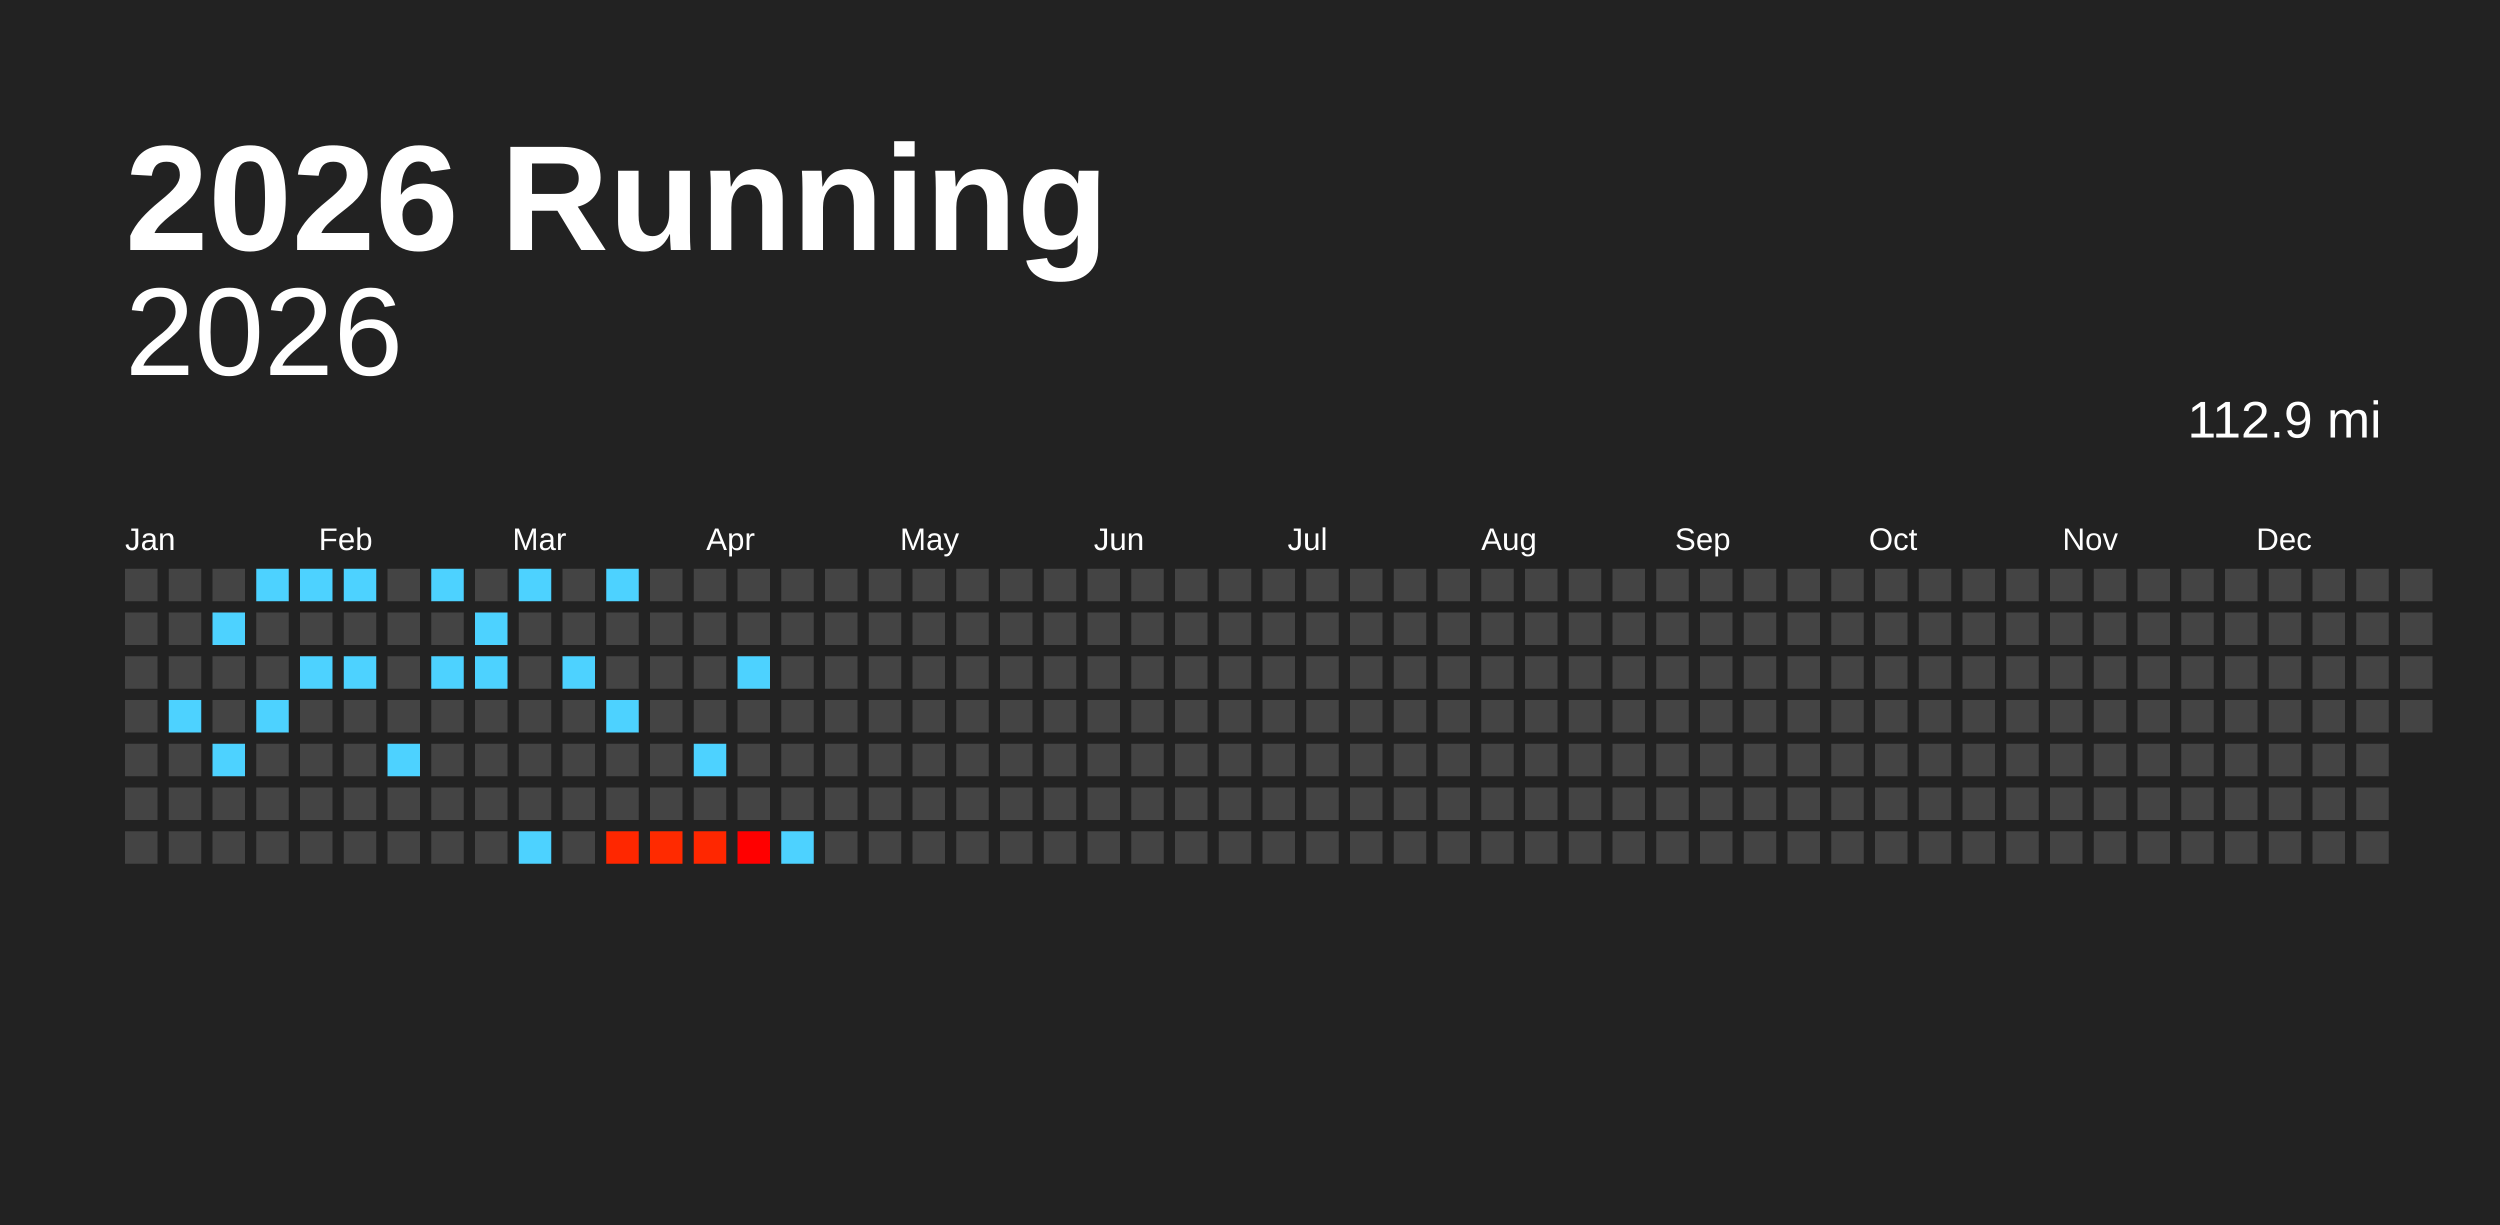
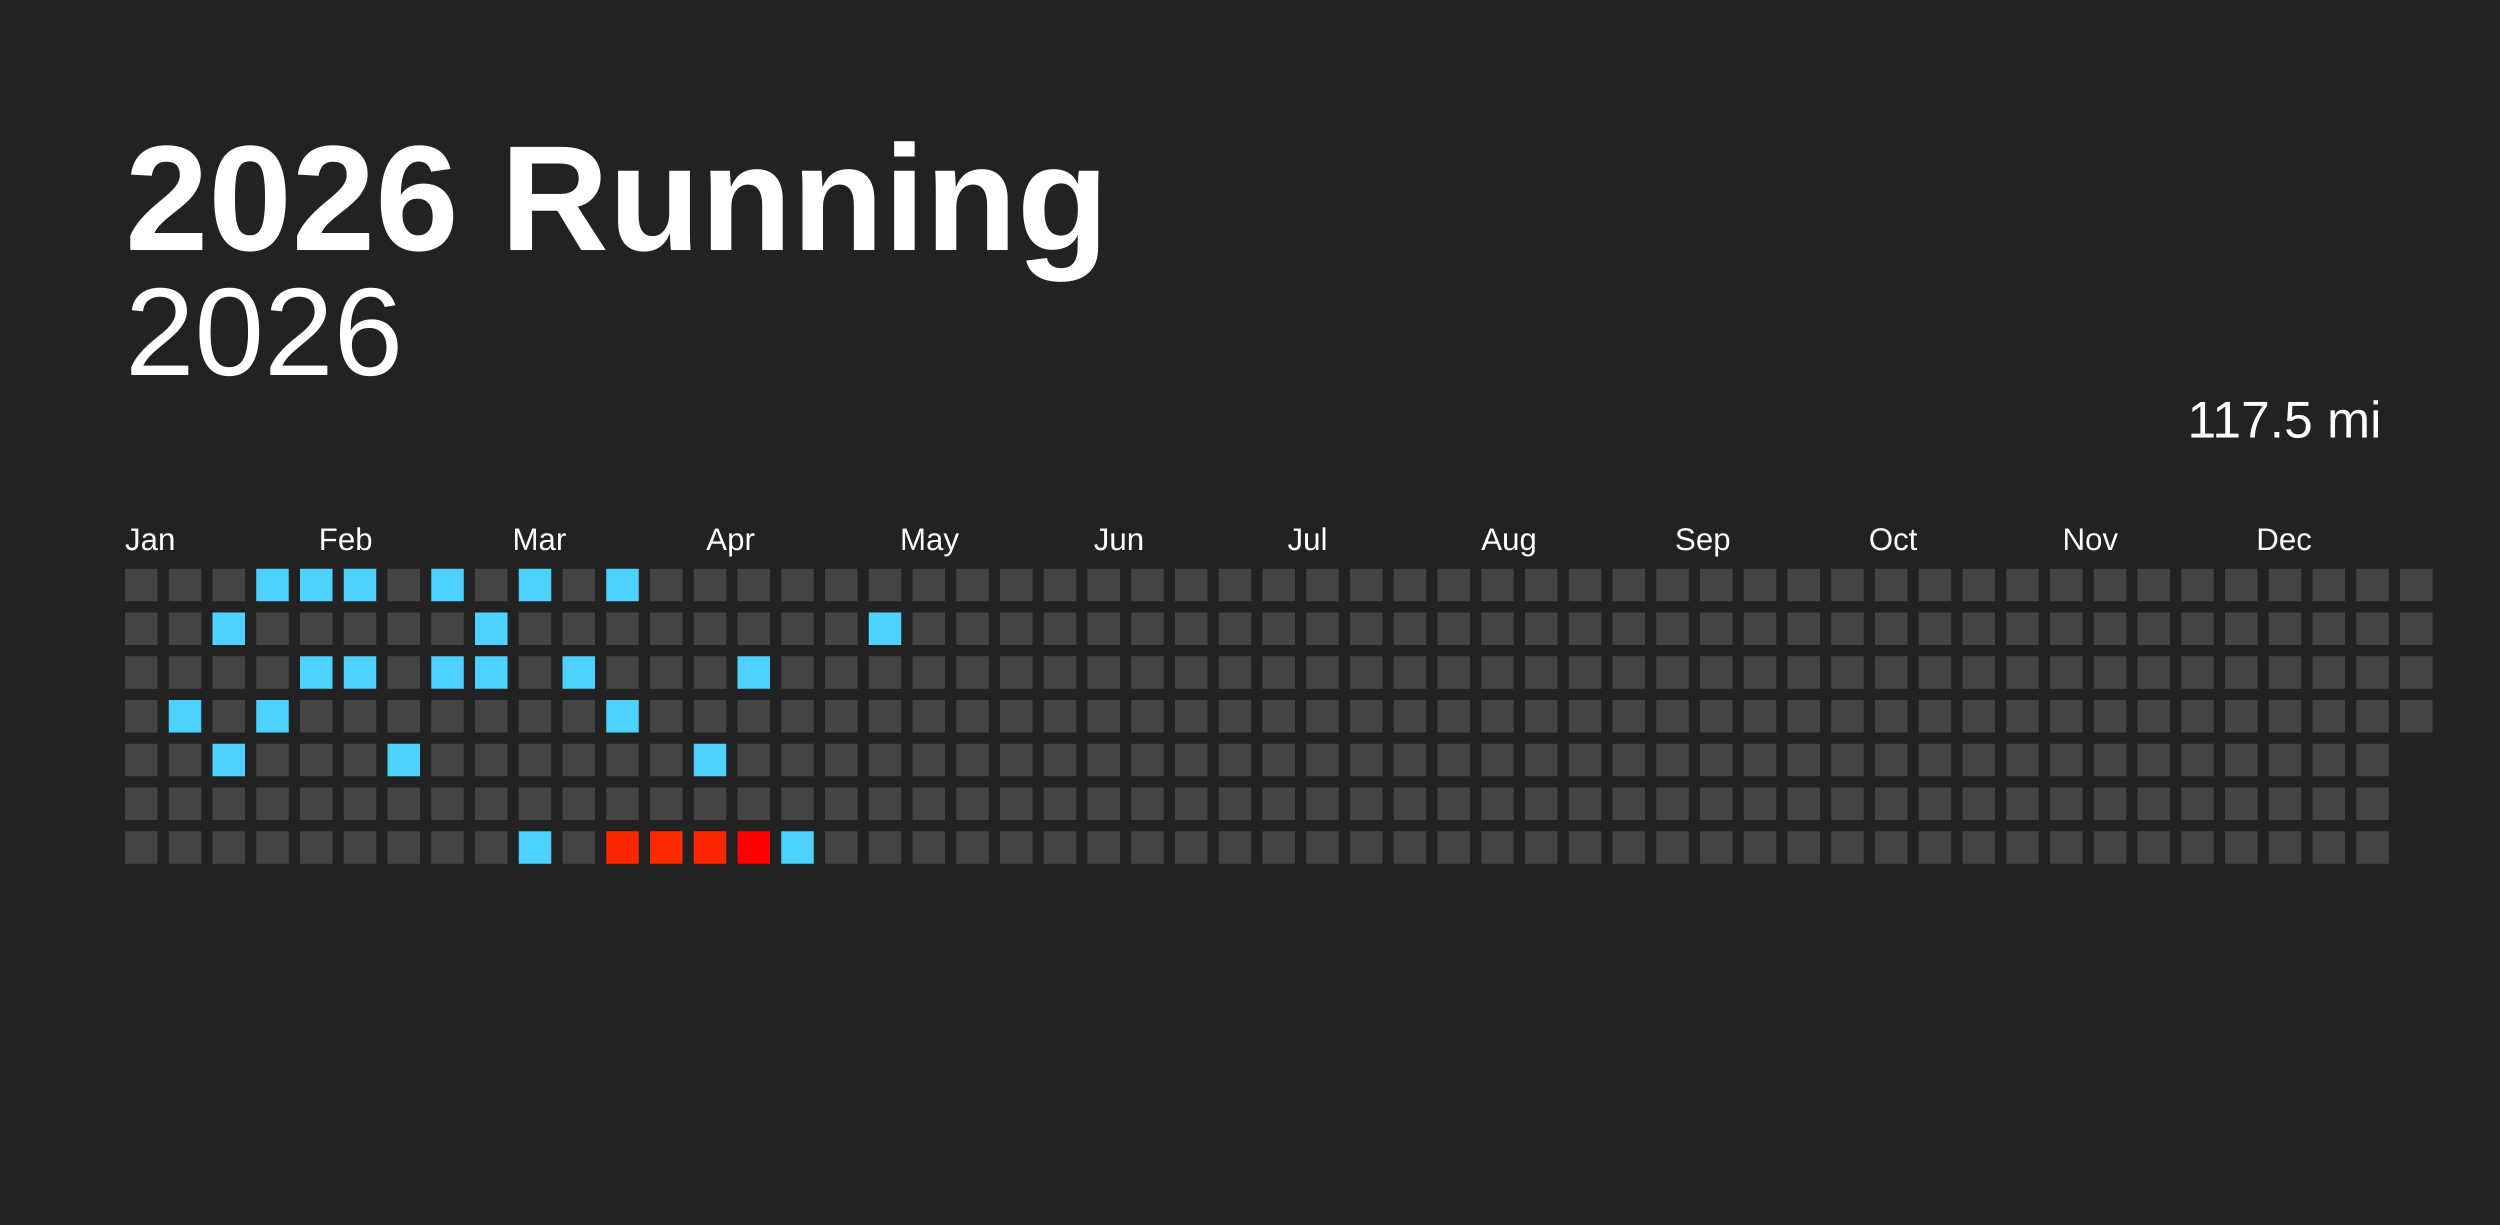
<svg xmlns="http://www.w3.org/2000/svg" baseProfile="full" height="98mm" version="1.1" viewBox="0,0,200,98" width="200mm">
  <defs />
  <rect fill="#222222" height="98" width="200" x="0" y="0" />
  <text fill="#FFFFFF" style="font-size:12px; font-family:Arial; font-weight:bold;" x="10" y="20">2026 Running</text>
  <text alignment-baseline="hanging" fill="#FFFFFF" style="font-size:10.0px; font-family:Arial;" x="10" y="30">2026</text>
-   <text alignment-baseline="hanging" fill="#FFFFFF" style="font-size:4.125px; font-family:Arial;" x="175" y="35">112.9 mi</text>
+   <text alignment-baseline="hanging" fill="#FFFFFF" style="font-size:4.125px; font-family:Arial;" x="175" y="35">117.5 mi</text>
  <text fill="#FFFFFF" style="font-size:2.5px; font-family:Arial" x="10.0" y="44">Jan</text>
  <text fill="#FFFFFF" style="font-size:2.5px; font-family:Arial" x="25.5" y="44">Feb</text>
  <text fill="#FFFFFF" style="font-size:2.5px; font-family:Arial" x="41.0" y="44">Mar</text>
  <text fill="#FFFFFF" style="font-size:2.5px; font-family:Arial" x="56.5" y="44">Apr</text>
  <text fill="#FFFFFF" style="font-size:2.5px; font-family:Arial" x="72.0" y="44">May</text>
  <text fill="#FFFFFF" style="font-size:2.5px; font-family:Arial" x="87.5" y="44">Jun</text>
  <text fill="#FFFFFF" style="font-size:2.5px; font-family:Arial" x="103.0" y="44">Jul</text>
  <text fill="#FFFFFF" style="font-size:2.5px; font-family:Arial" x="118.5" y="44">Aug</text>
  <text fill="#FFFFFF" style="font-size:2.5px; font-family:Arial" x="134.0" y="44">Sep</text>
  <text fill="#FFFFFF" style="font-size:2.5px; font-family:Arial" x="149.5" y="44">Oct</text>
  <text fill="#FFFFFF" style="font-size:2.5px; font-family:Arial" x="165.0" y="44">Nov</text>
  <text fill="#FFFFFF" style="font-size:2.5px; font-family:Arial" x="180.5" y="44">Dec</text>
  <rect fill="#444444" height="2.6" width="2.6" x="10.0" y="45.5" />
  <rect fill="#444444" height="2.6" width="2.6" x="10.0" y="49.0" />
  <rect fill="#444444" height="2.6" width="2.6" x="10.0" y="52.5" />
  <rect fill="#444444" height="2.6" width="2.6" x="10.0" y="56.0" />
  <rect fill="#444444" height="2.6" width="2.6" x="10.0" y="59.5" />
  <rect fill="#444444" height="2.6" width="2.6" x="10.0" y="63.0" />
  <rect fill="#444444" height="2.6" width="2.6" x="10.0" y="66.5" />
  <rect fill="#444444" height="2.6" width="2.6" x="13.5" y="45.5" />
  <rect fill="#444444" height="2.6" width="2.6" x="13.5" y="49.0" />
  <rect fill="#444444" height="2.6" width="2.6" x="13.5" y="52.5" />
  <rect fill="#4dd2ff" height="2.6" width="2.6" x="13.5" y="56.0" />
  <rect fill="#444444" height="2.6" width="2.6" x="13.5" y="59.5" />
  <rect fill="#444444" height="2.6" width="2.6" x="13.5" y="63.0" />
  <rect fill="#444444" height="2.6" width="2.6" x="13.5" y="66.5" />
  <rect fill="#444444" height="2.6" width="2.6" x="17.0" y="45.5" />
  <rect fill="#4dd2ff" height="2.6" width="2.6" x="17.0" y="49.0" />
  <rect fill="#444444" height="2.6" width="2.6" x="17.0" y="52.5" />
  <rect fill="#444444" height="2.6" width="2.6" x="17.0" y="56.0" />
  <rect fill="#4dd2ff" height="2.6" width="2.6" x="17.0" y="59.5" />
  <rect fill="#444444" height="2.6" width="2.6" x="17.0" y="63.0" />
  <rect fill="#444444" height="2.6" width="2.6" x="17.0" y="66.5" />
  <rect fill="#4dd2ff" height="2.6" width="2.6" x="20.5" y="45.5" />
  <rect fill="#444444" height="2.6" width="2.6" x="20.5" y="49.0" />
  <rect fill="#444444" height="2.6" width="2.6" x="20.5" y="52.5" />
  <rect fill="#4dd2ff" height="2.6" width="2.6" x="20.5" y="56.0" />
  <rect fill="#444444" height="2.6" width="2.6" x="20.5" y="59.5" />
  <rect fill="#444444" height="2.6" width="2.6" x="20.5" y="63.0" />
  <rect fill="#444444" height="2.6" width="2.6" x="20.5" y="66.5" />
  <rect fill="#4dd2ff" height="2.6" width="2.6" x="24.0" y="45.5" />
  <rect fill="#444444" height="2.6" width="2.6" x="24.0" y="49.0" />
  <rect fill="#4dd2ff" height="2.6" width="2.6" x="24.0" y="52.5" />
  <rect fill="#444444" height="2.6" width="2.6" x="24.0" y="56.0" />
  <rect fill="#444444" height="2.6" width="2.6" x="24.0" y="59.5" />
  <rect fill="#444444" height="2.6" width="2.6" x="24.0" y="63.0" />
  <rect fill="#444444" height="2.6" width="2.6" x="24.0" y="66.5" />
  <rect fill="#4dd2ff" height="2.6" width="2.6" x="27.5" y="45.5" />
  <rect fill="#444444" height="2.6" width="2.6" x="27.5" y="49.0" />
  <rect fill="#4dd2ff" height="2.6" width="2.6" x="27.5" y="52.5" />
  <rect fill="#444444" height="2.6" width="2.6" x="27.5" y="56.0" />
  <rect fill="#444444" height="2.6" width="2.6" x="27.5" y="59.5" />
  <rect fill="#444444" height="2.6" width="2.6" x="27.5" y="63.0" />
  <rect fill="#444444" height="2.6" width="2.6" x="27.5" y="66.5" />
  <rect fill="#444444" height="2.6" width="2.6" x="31.0" y="45.5" />
  <rect fill="#444444" height="2.6" width="2.6" x="31.0" y="49.0" />
  <rect fill="#444444" height="2.6" width="2.6" x="31.0" y="52.5" />
  <rect fill="#444444" height="2.6" width="2.6" x="31.0" y="56.0" />
  <rect fill="#4dd2ff" height="2.6" width="2.6" x="31.0" y="59.5" />
  <rect fill="#444444" height="2.6" width="2.6" x="31.0" y="63.0" />
  <rect fill="#444444" height="2.6" width="2.6" x="31.0" y="66.5" />
  <rect fill="#4dd2ff" height="2.6" width="2.6" x="34.5" y="45.5" />
  <rect fill="#444444" height="2.6" width="2.6" x="34.5" y="49.0" />
  <rect fill="#4dd2ff" height="2.6" width="2.6" x="34.5" y="52.5" />
  <rect fill="#444444" height="2.6" width="2.6" x="34.5" y="56.0" />
  <rect fill="#444444" height="2.6" width="2.6" x="34.5" y="59.5" />
  <rect fill="#444444" height="2.6" width="2.6" x="34.5" y="63.0" />
  <rect fill="#444444" height="2.6" width="2.6" x="34.5" y="66.5" />
  <rect fill="#444444" height="2.6" width="2.6" x="38.0" y="45.5" />
  <rect fill="#4dd2ff" height="2.6" width="2.6" x="38.0" y="49.0" />
  <rect fill="#4dd2ff" height="2.6" width="2.6" x="38.0" y="52.5" />
  <rect fill="#444444" height="2.6" width="2.6" x="38.0" y="56.0" />
  <rect fill="#444444" height="2.6" width="2.6" x="38.0" y="59.5" />
  <rect fill="#444444" height="2.6" width="2.6" x="38.0" y="63.0" />
  <rect fill="#444444" height="2.6" width="2.6" x="38.0" y="66.5" />
  <rect fill="#4dd2ff" height="2.6" width="2.6" x="41.5" y="45.5" />
  <rect fill="#444444" height="2.6" width="2.6" x="41.5" y="49.0" />
  <rect fill="#444444" height="2.6" width="2.6" x="41.5" y="52.5" />
  <rect fill="#444444" height="2.6" width="2.6" x="41.5" y="56.0" />
  <rect fill="#444444" height="2.6" width="2.6" x="41.5" y="59.5" />
  <rect fill="#444444" height="2.6" width="2.6" x="41.5" y="63.0" />
  <rect fill="#4dd2ff" height="2.6" width="2.6" x="41.5" y="66.5" />
  <rect fill="#444444" height="2.6" width="2.6" x="45.0" y="45.5" />
  <rect fill="#444444" height="2.6" width="2.6" x="45.0" y="49.0" />
  <rect fill="#4dd2ff" height="2.6" width="2.6" x="45.0" y="52.5" />
  <rect fill="#444444" height="2.6" width="2.6" x="45.0" y="56.0" />
  <rect fill="#444444" height="2.6" width="2.6" x="45.0" y="59.5" />
  <rect fill="#444444" height="2.6" width="2.6" x="45.0" y="63.0" />
  <rect fill="#444444" height="2.6" width="2.6" x="45.0" y="66.5" />
  <rect fill="#4dd2ff" height="2.6" width="2.6" x="48.5" y="45.5" />
  <rect fill="#444444" height="2.6" width="2.6" x="48.5" y="49.0" />
  <rect fill="#444444" height="2.6" width="2.6" x="48.5" y="52.5" />
  <rect fill="#4dd2ff" height="2.6" width="2.6" x="48.5" y="56.0" />
  <rect fill="#444444" height="2.6" width="2.6" x="48.5" y="59.5" />
  <rect fill="#444444" height="2.6" width="2.6" x="48.5" y="63.0" />
  <rect fill="#ff2700" height="2.6" width="2.6" x="48.5" y="66.5" />
  <rect fill="#444444" height="2.6" width="2.6" x="52.0" y="45.5" />
  <rect fill="#444444" height="2.6" width="2.6" x="52.0" y="49.0" />
  <rect fill="#444444" height="2.6" width="2.6" x="52.0" y="52.5" />
  <rect fill="#444444" height="2.6" width="2.6" x="52.0" y="56.0" />
  <rect fill="#444444" height="2.6" width="2.6" x="52.0" y="59.5" />
  <rect fill="#444444" height="2.6" width="2.6" x="52.0" y="63.0" />
  <rect fill="#ff2a00" height="2.6" width="2.6" x="52.0" y="66.5" />
  <rect fill="#444444" height="2.6" width="2.6" x="55.5" y="45.5" />
  <rect fill="#444444" height="2.6" width="2.6" x="55.5" y="49.0" />
  <rect fill="#444444" height="2.6" width="2.6" x="55.5" y="52.5" />
  <rect fill="#444444" height="2.6" width="2.6" x="55.5" y="56.0" />
  <rect fill="#4dd2ff" height="2.6" width="2.6" x="55.5" y="59.5" />
  <rect fill="#444444" height="2.6" width="2.6" x="55.5" y="63.0" />
  <rect fill="#ff2700" height="2.6" width="2.6" x="55.5" y="66.5" />
  <rect fill="#444444" height="2.6" width="2.6" x="59.0" y="45.5" />
  <rect fill="#444444" height="2.6" width="2.6" x="59.0" y="49.0" />
  <rect fill="#4dd2ff" height="2.6" width="2.6" x="59.0" y="52.5" />
  <rect fill="#444444" height="2.6" width="2.6" x="59.0" y="56.0" />
  <rect fill="#444444" height="2.6" width="2.6" x="59.0" y="59.5" />
  <rect fill="#444444" height="2.6" width="2.6" x="59.0" y="63.0" />
  <rect fill="#ff0000" height="2.6" width="2.6" x="59.0" y="66.5" />
  <rect fill="#444444" height="2.6" width="2.6" x="62.5" y="45.5" />
  <rect fill="#444444" height="2.6" width="2.6" x="62.5" y="49.0" />
  <rect fill="#444444" height="2.6" width="2.6" x="62.5" y="52.5" />
  <rect fill="#444444" height="2.6" width="2.6" x="62.5" y="56.0" />
  <rect fill="#444444" height="2.6" width="2.6" x="62.5" y="59.5" />
  <rect fill="#444444" height="2.6" width="2.6" x="62.5" y="63.0" />
  <rect fill="#4dd2ff" height="2.6" width="2.6" x="62.5" y="66.5" />
  <rect fill="#444444" height="2.6" width="2.6" x="66.0" y="45.5" />
  <rect fill="#444444" height="2.6" width="2.6" x="66.0" y="49.0" />
  <rect fill="#444444" height="2.6" width="2.6" x="66.0" y="52.5" />
  <rect fill="#444444" height="2.6" width="2.6" x="66.0" y="56.0" />
  <rect fill="#444444" height="2.6" width="2.6" x="66.0" y="59.5" />
  <rect fill="#444444" height="2.6" width="2.6" x="66.0" y="63.0" />
  <rect fill="#444444" height="2.6" width="2.6" x="66.0" y="66.5" />
  <rect fill="#444444" height="2.6" width="2.6" x="69.5" y="45.5" />
-   <rect fill="#444444" height="2.6" width="2.6" x="69.5" y="49.0" />
+   <rect fill="#4dd2ff" height="2.6" width="2.6" x="69.5" y="49.0" />
  <rect fill="#444444" height="2.6" width="2.6" x="69.5" y="52.5" />
  <rect fill="#444444" height="2.6" width="2.6" x="69.5" y="56.0" />
  <rect fill="#444444" height="2.6" width="2.6" x="69.5" y="59.5" />
  <rect fill="#444444" height="2.6" width="2.6" x="69.5" y="63.0" />
  <rect fill="#444444" height="2.6" width="2.6" x="69.5" y="66.5" />
  <rect fill="#444444" height="2.6" width="2.6" x="73.0" y="45.5" />
  <rect fill="#444444" height="2.6" width="2.6" x="73.0" y="49.0" />
  <rect fill="#444444" height="2.6" width="2.6" x="73.0" y="52.5" />
  <rect fill="#444444" height="2.6" width="2.6" x="73.0" y="56.0" />
  <rect fill="#444444" height="2.6" width="2.6" x="73.0" y="59.5" />
  <rect fill="#444444" height="2.6" width="2.6" x="73.0" y="63.0" />
  <rect fill="#444444" height="2.6" width="2.6" x="73.0" y="66.5" />
  <rect fill="#444444" height="2.6" width="2.6" x="76.5" y="45.5" />
  <rect fill="#444444" height="2.6" width="2.6" x="76.5" y="49.0" />
  <rect fill="#444444" height="2.6" width="2.6" x="76.5" y="52.5" />
  <rect fill="#444444" height="2.6" width="2.6" x="76.5" y="56.0" />
  <rect fill="#444444" height="2.6" width="2.6" x="76.5" y="59.5" />
  <rect fill="#444444" height="2.6" width="2.6" x="76.5" y="63.0" />
  <rect fill="#444444" height="2.6" width="2.6" x="76.5" y="66.5" />
  <rect fill="#444444" height="2.6" width="2.6" x="80.0" y="45.5" />
  <rect fill="#444444" height="2.6" width="2.6" x="80.0" y="49.0" />
  <rect fill="#444444" height="2.6" width="2.6" x="80.0" y="52.5" />
  <rect fill="#444444" height="2.6" width="2.6" x="80.0" y="56.0" />
  <rect fill="#444444" height="2.6" width="2.6" x="80.0" y="59.5" />
  <rect fill="#444444" height="2.6" width="2.6" x="80.0" y="63.0" />
  <rect fill="#444444" height="2.6" width="2.6" x="80.0" y="66.5" />
  <rect fill="#444444" height="2.6" width="2.6" x="83.5" y="45.5" />
  <rect fill="#444444" height="2.6" width="2.6" x="83.5" y="49.0" />
  <rect fill="#444444" height="2.6" width="2.6" x="83.5" y="52.5" />
  <rect fill="#444444" height="2.6" width="2.6" x="83.5" y="56.0" />
  <rect fill="#444444" height="2.6" width="2.6" x="83.5" y="59.5" />
  <rect fill="#444444" height="2.6" width="2.6" x="83.5" y="63.0" />
  <rect fill="#444444" height="2.6" width="2.6" x="83.5" y="66.5" />
  <rect fill="#444444" height="2.6" width="2.6" x="87.0" y="45.5" />
  <rect fill="#444444" height="2.6" width="2.6" x="87.0" y="49.0" />
  <rect fill="#444444" height="2.6" width="2.6" x="87.0" y="52.5" />
  <rect fill="#444444" height="2.6" width="2.6" x="87.0" y="56.0" />
  <rect fill="#444444" height="2.6" width="2.6" x="87.0" y="59.5" />
  <rect fill="#444444" height="2.6" width="2.6" x="87.0" y="63.0" />
  <rect fill="#444444" height="2.6" width="2.6" x="87.0" y="66.5" />
  <rect fill="#444444" height="2.6" width="2.6" x="90.5" y="45.5" />
  <rect fill="#444444" height="2.6" width="2.6" x="90.5" y="49.0" />
  <rect fill="#444444" height="2.6" width="2.6" x="90.5" y="52.5" />
  <rect fill="#444444" height="2.6" width="2.6" x="90.5" y="56.0" />
  <rect fill="#444444" height="2.6" width="2.6" x="90.5" y="59.5" />
  <rect fill="#444444" height="2.6" width="2.6" x="90.5" y="63.0" />
  <rect fill="#444444" height="2.6" width="2.6" x="90.5" y="66.5" />
  <rect fill="#444444" height="2.6" width="2.6" x="94.0" y="45.5" />
  <rect fill="#444444" height="2.6" width="2.6" x="94.0" y="49.0" />
  <rect fill="#444444" height="2.6" width="2.6" x="94.0" y="52.5" />
  <rect fill="#444444" height="2.6" width="2.6" x="94.0" y="56.0" />
  <rect fill="#444444" height="2.6" width="2.6" x="94.0" y="59.5" />
  <rect fill="#444444" height="2.6" width="2.6" x="94.0" y="63.0" />
  <rect fill="#444444" height="2.6" width="2.6" x="94.0" y="66.5" />
  <rect fill="#444444" height="2.6" width="2.6" x="97.5" y="45.5" />
  <rect fill="#444444" height="2.6" width="2.6" x="97.5" y="49.0" />
  <rect fill="#444444" height="2.6" width="2.6" x="97.5" y="52.5" />
  <rect fill="#444444" height="2.6" width="2.6" x="97.5" y="56.0" />
  <rect fill="#444444" height="2.6" width="2.6" x="97.5" y="59.5" />
  <rect fill="#444444" height="2.6" width="2.6" x="97.5" y="63.0" />
  <rect fill="#444444" height="2.6" width="2.6" x="97.5" y="66.5" />
  <rect fill="#444444" height="2.6" width="2.6" x="101.0" y="45.5" />
  <rect fill="#444444" height="2.6" width="2.6" x="101.0" y="49.0" />
  <rect fill="#444444" height="2.6" width="2.6" x="101.0" y="52.5" />
  <rect fill="#444444" height="2.6" width="2.6" x="101.0" y="56.0" />
  <rect fill="#444444" height="2.6" width="2.6" x="101.0" y="59.5" />
  <rect fill="#444444" height="2.6" width="2.6" x="101.0" y="63.0" />
  <rect fill="#444444" height="2.6" width="2.6" x="101.0" y="66.5" />
  <rect fill="#444444" height="2.6" width="2.6" x="104.5" y="45.5" />
  <rect fill="#444444" height="2.6" width="2.6" x="104.5" y="49.0" />
  <rect fill="#444444" height="2.6" width="2.6" x="104.5" y="52.5" />
  <rect fill="#444444" height="2.6" width="2.6" x="104.5" y="56.0" />
  <rect fill="#444444" height="2.6" width="2.6" x="104.5" y="59.5" />
  <rect fill="#444444" height="2.6" width="2.6" x="104.5" y="63.0" />
  <rect fill="#444444" height="2.6" width="2.6" x="104.5" y="66.5" />
  <rect fill="#444444" height="2.6" width="2.6" x="108.0" y="45.5" />
  <rect fill="#444444" height="2.6" width="2.6" x="108.0" y="49.0" />
  <rect fill="#444444" height="2.6" width="2.6" x="108.0" y="52.5" />
  <rect fill="#444444" height="2.6" width="2.6" x="108.0" y="56.0" />
  <rect fill="#444444" height="2.6" width="2.6" x="108.0" y="59.5" />
  <rect fill="#444444" height="2.6" width="2.6" x="108.0" y="63.0" />
  <rect fill="#444444" height="2.6" width="2.6" x="108.0" y="66.5" />
  <rect fill="#444444" height="2.6" width="2.6" x="111.5" y="45.5" />
  <rect fill="#444444" height="2.6" width="2.6" x="111.5" y="49.0" />
  <rect fill="#444444" height="2.6" width="2.6" x="111.5" y="52.5" />
  <rect fill="#444444" height="2.6" width="2.6" x="111.5" y="56.0" />
  <rect fill="#444444" height="2.6" width="2.6" x="111.5" y="59.5" />
  <rect fill="#444444" height="2.6" width="2.6" x="111.5" y="63.0" />
  <rect fill="#444444" height="2.6" width="2.6" x="111.5" y="66.5" />
  <rect fill="#444444" height="2.6" width="2.6" x="115.0" y="45.5" />
  <rect fill="#444444" height="2.6" width="2.6" x="115.0" y="49.0" />
  <rect fill="#444444" height="2.6" width="2.6" x="115.0" y="52.5" />
  <rect fill="#444444" height="2.6" width="2.6" x="115.0" y="56.0" />
  <rect fill="#444444" height="2.6" width="2.6" x="115.0" y="59.5" />
  <rect fill="#444444" height="2.6" width="2.6" x="115.0" y="63.0" />
  <rect fill="#444444" height="2.6" width="2.6" x="115.0" y="66.5" />
  <rect fill="#444444" height="2.6" width="2.6" x="118.5" y="45.5" />
  <rect fill="#444444" height="2.6" width="2.6" x="118.5" y="49.0" />
  <rect fill="#444444" height="2.6" width="2.6" x="118.5" y="52.5" />
  <rect fill="#444444" height="2.6" width="2.6" x="118.5" y="56.0" />
  <rect fill="#444444" height="2.6" width="2.6" x="118.5" y="59.5" />
  <rect fill="#444444" height="2.6" width="2.6" x="118.5" y="63.0" />
  <rect fill="#444444" height="2.6" width="2.6" x="118.5" y="66.5" />
  <rect fill="#444444" height="2.6" width="2.6" x="122.0" y="45.5" />
  <rect fill="#444444" height="2.6" width="2.6" x="122.0" y="49.0" />
  <rect fill="#444444" height="2.6" width="2.6" x="122.0" y="52.5" />
  <rect fill="#444444" height="2.6" width="2.6" x="122.0" y="56.0" />
  <rect fill="#444444" height="2.6" width="2.6" x="122.0" y="59.5" />
  <rect fill="#444444" height="2.6" width="2.6" x="122.0" y="63.0" />
  <rect fill="#444444" height="2.6" width="2.6" x="122.0" y="66.5" />
  <rect fill="#444444" height="2.6" width="2.6" x="125.5" y="45.5" />
  <rect fill="#444444" height="2.6" width="2.6" x="125.5" y="49.0" />
  <rect fill="#444444" height="2.6" width="2.6" x="125.5" y="52.5" />
  <rect fill="#444444" height="2.6" width="2.6" x="125.5" y="56.0" />
  <rect fill="#444444" height="2.6" width="2.6" x="125.5" y="59.5" />
  <rect fill="#444444" height="2.6" width="2.6" x="125.5" y="63.0" />
  <rect fill="#444444" height="2.6" width="2.6" x="125.5" y="66.5" />
  <rect fill="#444444" height="2.6" width="2.6" x="129.0" y="45.5" />
  <rect fill="#444444" height="2.6" width="2.6" x="129.0" y="49.0" />
  <rect fill="#444444" height="2.6" width="2.6" x="129.0" y="52.5" />
  <rect fill="#444444" height="2.6" width="2.6" x="129.0" y="56.0" />
  <rect fill="#444444" height="2.6" width="2.6" x="129.0" y="59.5" />
  <rect fill="#444444" height="2.6" width="2.6" x="129.0" y="63.0" />
  <rect fill="#444444" height="2.6" width="2.6" x="129.0" y="66.5" />
  <rect fill="#444444" height="2.6" width="2.6" x="132.5" y="45.5" />
  <rect fill="#444444" height="2.6" width="2.6" x="132.5" y="49.0" />
  <rect fill="#444444" height="2.6" width="2.6" x="132.5" y="52.5" />
  <rect fill="#444444" height="2.6" width="2.6" x="132.5" y="56.0" />
  <rect fill="#444444" height="2.6" width="2.6" x="132.5" y="59.5" />
  <rect fill="#444444" height="2.6" width="2.6" x="132.5" y="63.0" />
  <rect fill="#444444" height="2.6" width="2.6" x="132.5" y="66.5" />
  <rect fill="#444444" height="2.6" width="2.6" x="136.0" y="45.5" />
  <rect fill="#444444" height="2.6" width="2.6" x="136.0" y="49.0" />
  <rect fill="#444444" height="2.6" width="2.6" x="136.0" y="52.5" />
  <rect fill="#444444" height="2.6" width="2.6" x="136.0" y="56.0" />
  <rect fill="#444444" height="2.6" width="2.6" x="136.0" y="59.5" />
  <rect fill="#444444" height="2.6" width="2.6" x="136.0" y="63.0" />
  <rect fill="#444444" height="2.6" width="2.6" x="136.0" y="66.5" />
  <rect fill="#444444" height="2.6" width="2.6" x="139.5" y="45.5" />
  <rect fill="#444444" height="2.6" width="2.6" x="139.5" y="49.0" />
  <rect fill="#444444" height="2.6" width="2.6" x="139.5" y="52.5" />
  <rect fill="#444444" height="2.6" width="2.6" x="139.5" y="56.0" />
  <rect fill="#444444" height="2.6" width="2.6" x="139.5" y="59.5" />
  <rect fill="#444444" height="2.6" width="2.6" x="139.5" y="63.0" />
  <rect fill="#444444" height="2.6" width="2.6" x="139.5" y="66.5" />
  <rect fill="#444444" height="2.6" width="2.6" x="143.0" y="45.5" />
  <rect fill="#444444" height="2.6" width="2.6" x="143.0" y="49.0" />
  <rect fill="#444444" height="2.6" width="2.6" x="143.0" y="52.5" />
  <rect fill="#444444" height="2.6" width="2.6" x="143.0" y="56.0" />
  <rect fill="#444444" height="2.6" width="2.6" x="143.0" y="59.5" />
  <rect fill="#444444" height="2.6" width="2.6" x="143.0" y="63.0" />
  <rect fill="#444444" height="2.6" width="2.6" x="143.0" y="66.5" />
  <rect fill="#444444" height="2.6" width="2.6" x="146.5" y="45.5" />
  <rect fill="#444444" height="2.6" width="2.6" x="146.5" y="49.0" />
  <rect fill="#444444" height="2.6" width="2.6" x="146.5" y="52.5" />
  <rect fill="#444444" height="2.6" width="2.6" x="146.5" y="56.0" />
  <rect fill="#444444" height="2.6" width="2.6" x="146.5" y="59.5" />
  <rect fill="#444444" height="2.6" width="2.6" x="146.5" y="63.0" />
  <rect fill="#444444" height="2.6" width="2.6" x="146.5" y="66.5" />
  <rect fill="#444444" height="2.6" width="2.6" x="150.0" y="45.5" />
  <rect fill="#444444" height="2.6" width="2.6" x="150.0" y="49.0" />
  <rect fill="#444444" height="2.6" width="2.6" x="150.0" y="52.5" />
  <rect fill="#444444" height="2.6" width="2.6" x="150.0" y="56.0" />
  <rect fill="#444444" height="2.6" width="2.6" x="150.0" y="59.5" />
  <rect fill="#444444" height="2.6" width="2.6" x="150.0" y="63.0" />
  <rect fill="#444444" height="2.6" width="2.6" x="150.0" y="66.5" />
  <rect fill="#444444" height="2.6" width="2.6" x="153.5" y="45.5" />
  <rect fill="#444444" height="2.6" width="2.6" x="153.5" y="49.0" />
  <rect fill="#444444" height="2.6" width="2.6" x="153.5" y="52.5" />
  <rect fill="#444444" height="2.6" width="2.6" x="153.5" y="56.0" />
  <rect fill="#444444" height="2.6" width="2.6" x="153.5" y="59.5" />
  <rect fill="#444444" height="2.6" width="2.6" x="153.5" y="63.0" />
  <rect fill="#444444" height="2.6" width="2.6" x="153.5" y="66.5" />
  <rect fill="#444444" height="2.6" width="2.6" x="157.0" y="45.5" />
  <rect fill="#444444" height="2.6" width="2.6" x="157.0" y="49.0" />
  <rect fill="#444444" height="2.6" width="2.6" x="157.0" y="52.5" />
  <rect fill="#444444" height="2.6" width="2.6" x="157.0" y="56.0" />
  <rect fill="#444444" height="2.6" width="2.6" x="157.0" y="59.5" />
  <rect fill="#444444" height="2.6" width="2.6" x="157.0" y="63.0" />
  <rect fill="#444444" height="2.6" width="2.6" x="157.0" y="66.5" />
  <rect fill="#444444" height="2.6" width="2.6" x="160.5" y="45.5" />
  <rect fill="#444444" height="2.6" width="2.6" x="160.5" y="49.0" />
  <rect fill="#444444" height="2.6" width="2.6" x="160.5" y="52.5" />
  <rect fill="#444444" height="2.6" width="2.6" x="160.5" y="56.0" />
  <rect fill="#444444" height="2.6" width="2.6" x="160.5" y="59.5" />
  <rect fill="#444444" height="2.6" width="2.6" x="160.5" y="63.0" />
  <rect fill="#444444" height="2.6" width="2.6" x="160.5" y="66.5" />
  <rect fill="#444444" height="2.6" width="2.6" x="164.0" y="45.5" />
  <rect fill="#444444" height="2.6" width="2.6" x="164.0" y="49.0" />
  <rect fill="#444444" height="2.6" width="2.6" x="164.0" y="52.5" />
  <rect fill="#444444" height="2.6" width="2.6" x="164.0" y="56.0" />
  <rect fill="#444444" height="2.6" width="2.6" x="164.0" y="59.5" />
  <rect fill="#444444" height="2.6" width="2.6" x="164.0" y="63.0" />
  <rect fill="#444444" height="2.6" width="2.6" x="164.0" y="66.5" />
  <rect fill="#444444" height="2.6" width="2.6" x="167.5" y="45.5" />
  <rect fill="#444444" height="2.6" width="2.6" x="167.5" y="49.0" />
  <rect fill="#444444" height="2.6" width="2.6" x="167.5" y="52.5" />
  <rect fill="#444444" height="2.6" width="2.6" x="167.5" y="56.0" />
  <rect fill="#444444" height="2.6" width="2.6" x="167.5" y="59.5" />
  <rect fill="#444444" height="2.6" width="2.6" x="167.5" y="63.0" />
  <rect fill="#444444" height="2.6" width="2.6" x="167.5" y="66.5" />
  <rect fill="#444444" height="2.6" width="2.6" x="171.0" y="45.5" />
  <rect fill="#444444" height="2.6" width="2.6" x="171.0" y="49.0" />
  <rect fill="#444444" height="2.6" width="2.6" x="171.0" y="52.5" />
  <rect fill="#444444" height="2.6" width="2.6" x="171.0" y="56.0" />
  <rect fill="#444444" height="2.6" width="2.6" x="171.0" y="59.5" />
  <rect fill="#444444" height="2.6" width="2.6" x="171.0" y="63.0" />
  <rect fill="#444444" height="2.6" width="2.6" x="171.0" y="66.5" />
  <rect fill="#444444" height="2.6" width="2.6" x="174.5" y="45.5" />
  <rect fill="#444444" height="2.6" width="2.6" x="174.5" y="49.0" />
  <rect fill="#444444" height="2.6" width="2.6" x="174.5" y="52.5" />
  <rect fill="#444444" height="2.6" width="2.6" x="174.5" y="56.0" />
  <rect fill="#444444" height="2.6" width="2.6" x="174.5" y="59.5" />
  <rect fill="#444444" height="2.6" width="2.6" x="174.5" y="63.0" />
  <rect fill="#444444" height="2.6" width="2.6" x="174.5" y="66.5" />
  <rect fill="#444444" height="2.6" width="2.6" x="178.0" y="45.5" />
  <rect fill="#444444" height="2.6" width="2.6" x="178.0" y="49.0" />
  <rect fill="#444444" height="2.6" width="2.6" x="178.0" y="52.5" />
  <rect fill="#444444" height="2.6" width="2.6" x="178.0" y="56.0" />
  <rect fill="#444444" height="2.6" width="2.6" x="178.0" y="59.5" />
  <rect fill="#444444" height="2.6" width="2.6" x="178.0" y="63.0" />
  <rect fill="#444444" height="2.6" width="2.6" x="178.0" y="66.5" />
  <rect fill="#444444" height="2.6" width="2.6" x="181.5" y="45.5" />
  <rect fill="#444444" height="2.6" width="2.6" x="181.5" y="49.0" />
  <rect fill="#444444" height="2.6" width="2.6" x="181.5" y="52.5" />
  <rect fill="#444444" height="2.6" width="2.6" x="181.5" y="56.0" />
  <rect fill="#444444" height="2.6" width="2.6" x="181.5" y="59.5" />
  <rect fill="#444444" height="2.6" width="2.6" x="181.5" y="63.0" />
  <rect fill="#444444" height="2.6" width="2.6" x="181.5" y="66.5" />
  <rect fill="#444444" height="2.6" width="2.6" x="185.0" y="45.5" />
  <rect fill="#444444" height="2.6" width="2.6" x="185.0" y="49.0" />
  <rect fill="#444444" height="2.6" width="2.6" x="185.0" y="52.5" />
  <rect fill="#444444" height="2.6" width="2.6" x="185.0" y="56.0" />
  <rect fill="#444444" height="2.6" width="2.6" x="185.0" y="59.5" />
  <rect fill="#444444" height="2.6" width="2.6" x="185.0" y="63.0" />
  <rect fill="#444444" height="2.6" width="2.6" x="185.0" y="66.5" />
  <rect fill="#444444" height="2.6" width="2.6" x="188.5" y="45.5" />
  <rect fill="#444444" height="2.6" width="2.6" x="188.5" y="49.0" />
  <rect fill="#444444" height="2.6" width="2.6" x="188.5" y="52.5" />
  <rect fill="#444444" height="2.6" width="2.6" x="188.5" y="56.0" />
  <rect fill="#444444" height="2.6" width="2.6" x="188.5" y="59.5" />
  <rect fill="#444444" height="2.6" width="2.6" x="188.5" y="63.0" />
  <rect fill="#444444" height="2.6" width="2.6" x="188.5" y="66.5" />
  <rect fill="#444444" height="2.6" width="2.6" x="192.0" y="45.5" />
  <rect fill="#444444" height="2.6" width="2.6" x="192.0" y="49.0" />
  <rect fill="#444444" height="2.6" width="2.6" x="192.0" y="52.5" />
  <rect fill="#444444" height="2.6" width="2.6" x="192.0" y="56.0" />
</svg>
